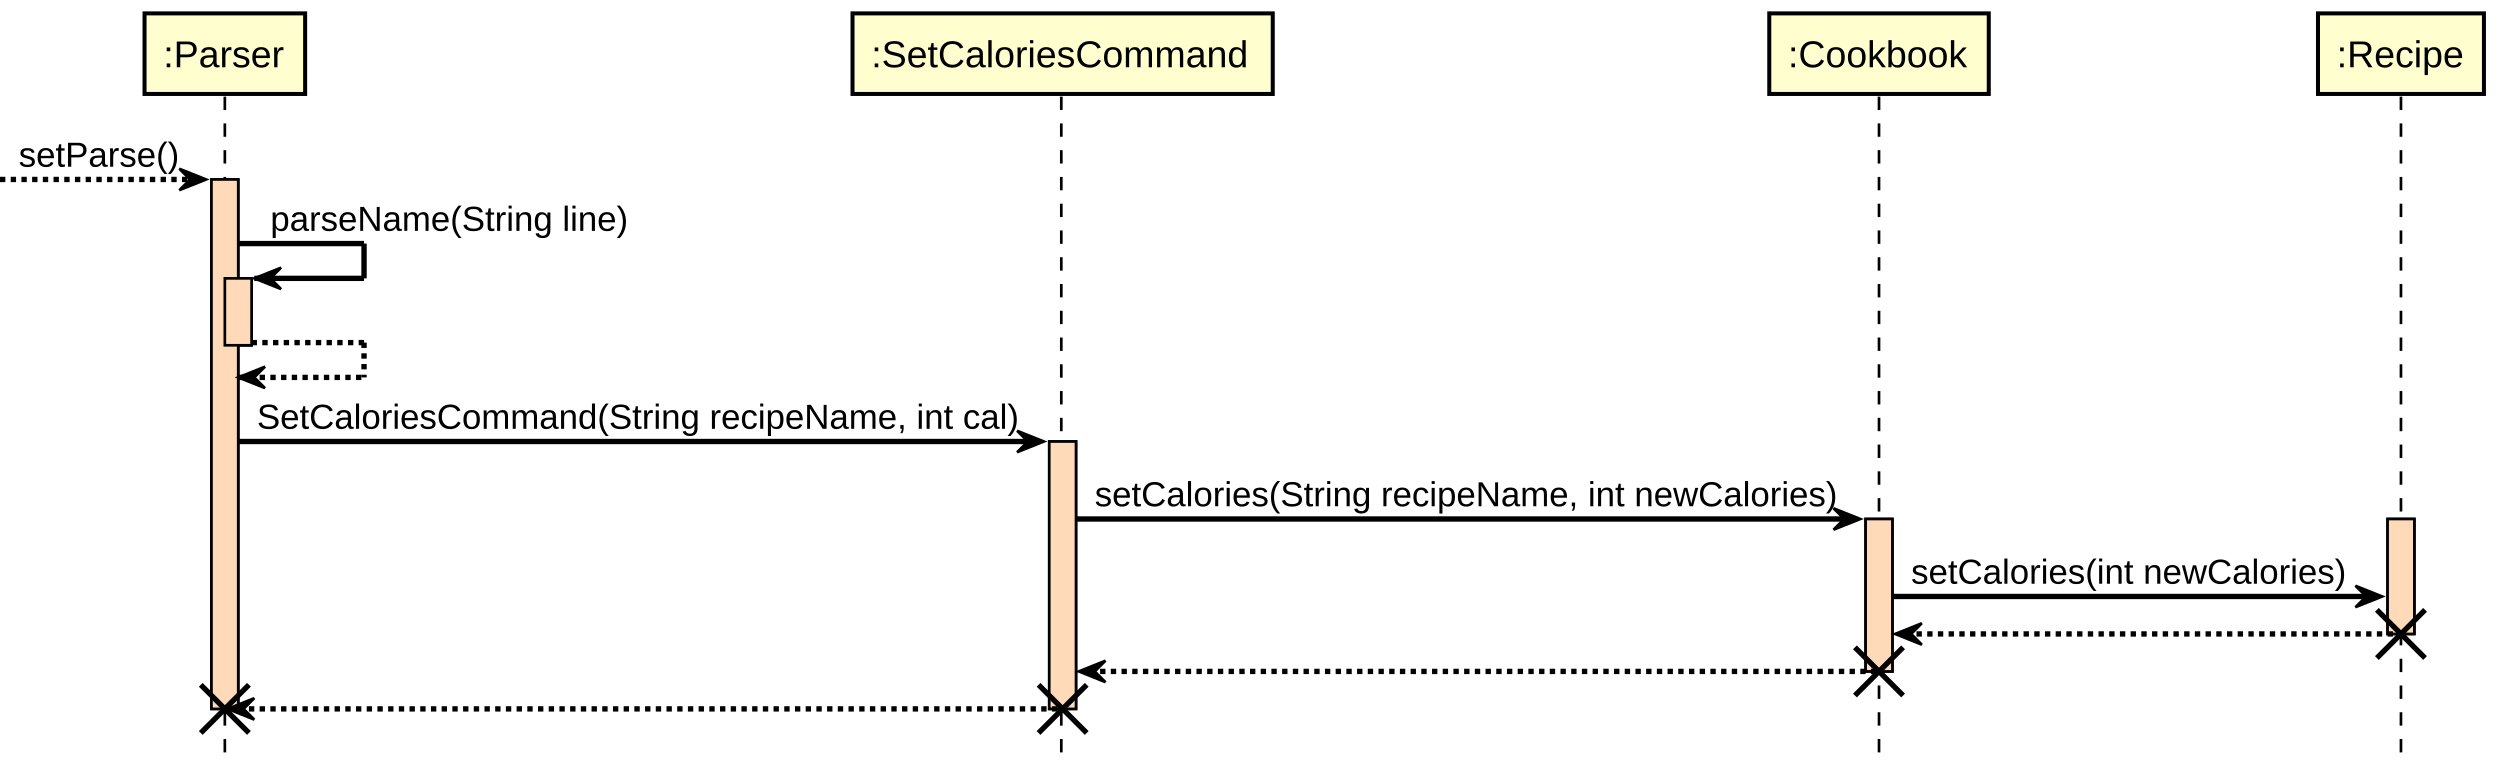
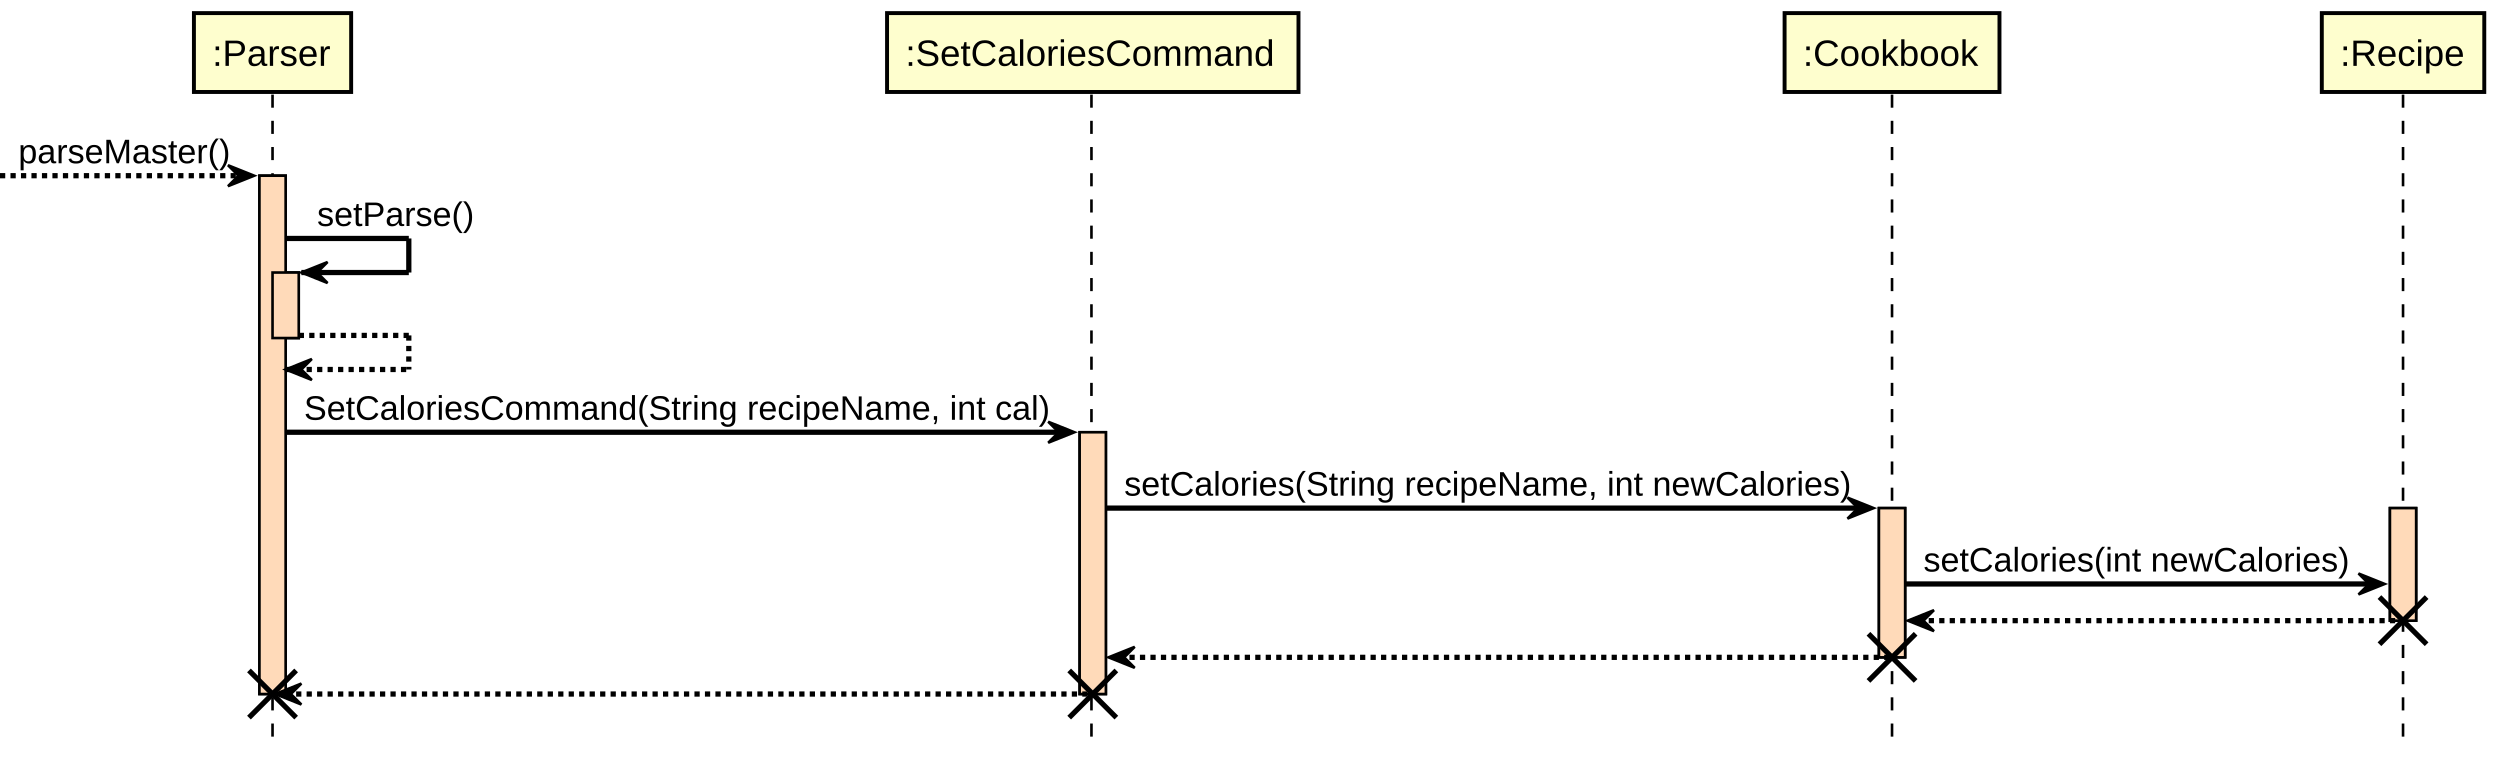
- <svg xmlns="http://www.w3.org/2000/svg" contentScriptType="application/ecmascript" contentStyleType="text/css" height="289px" preserveAspectRatio="none" style="width:934px;height:289px;background:#FFFFFF;" version="1.1" viewBox="0 0 934 289" width="934px" zoomAndPan="magnify">
+ <svg xmlns="http://www.w3.org/2000/svg" contentScriptType="application/ecmascript" contentStyleType="text/css" height="289px" preserveAspectRatio="none" style="width:954px;height:289px;background:#FFFFFF;" version="1.1" viewBox="0 0 954 289" width="954px" zoomAndPan="magnify">
  <defs />
  <g>
-     <rect fill="#FFDAB9" height="197.795" style="stroke:#000000;stroke-width:1.0;" width="10" x="79" y="67.047" />
-     <rect fill="#FFDAB9" height="25" style="stroke:#000000;stroke-width:1.0;" width="10" x="84" y="103.996" />
-     <rect fill="#FFDAB9" height="99.897" style="stroke:#000000;stroke-width:1.0;" width="10" x="392" y="164.945" />
-     <rect fill="#FFDAB9" height="56.949" style="stroke:#000000;stroke-width:1.0;" width="10" x="697" y="193.894" />
-     <rect fill="#FFDAB9" height="42.949" style="stroke:#000000;stroke-width:1.0;" width="10" x="892" y="193.894" />
-     <line style="stroke:#000000;stroke-width:1.0;stroke-dasharray:5.0,5.0;" x1="84" x2="84" y1="36.099" y2="282.842" />
-     <line style="stroke:#000000;stroke-width:1.0;stroke-dasharray:5.0,5.0;" x1="396.5" x2="396.5" y1="36.099" y2="282.842" />
-     <line style="stroke:#000000;stroke-width:1.0;stroke-dasharray:5.0,5.0;" x1="702" x2="702" y1="36.099" y2="282.842" />
-     <line style="stroke:#000000;stroke-width:1.0;stroke-dasharray:5.0,5.0;" x1="897" x2="897" y1="36.099" y2="282.842" />
-     <rect fill="#FEFECE" height="30.099" style="stroke:#000000;stroke-width:1.5;" width="60" x="54" y="5" />
-     <text fill="#000000" font-family="Arial" font-size="14" lengthAdjust="spacing" textLength="46" x="61" y="25.132">:Parser</text>
-     <rect fill="#FEFECE" height="30.099" style="stroke:#000000;stroke-width:1.5;" width="157" x="318.5" y="5" />
-     <text fill="#000000" font-family="Arial" font-size="14" lengthAdjust="spacing" textLength="143" x="325.5" y="25.132">:SetCaloriesCommand</text>
-     <rect fill="#FEFECE" height="30.099" style="stroke:#000000;stroke-width:1.5;" width="82" x="661" y="5" />
-     <text fill="#000000" font-family="Arial" font-size="14" lengthAdjust="spacing" textLength="68" x="668" y="25.132">:Cookbook</text>
-     <rect fill="#FEFECE" height="30.099" style="stroke:#000000;stroke-width:1.5;" width="62" x="866" y="5" />
-     <text fill="#000000" font-family="Arial" font-size="14" lengthAdjust="spacing" textLength="48" x="873" y="25.132">:Recipe</text>
-     <rect fill="#FFDAB9" height="197.795" style="stroke:#000000;stroke-width:1.0;" width="10" x="79" y="67.047" />
-     <rect fill="#FFDAB9" height="25" style="stroke:#000000;stroke-width:1.0;" width="10" x="84" y="103.996" />
-     <rect fill="#FFDAB9" height="99.897" style="stroke:#000000;stroke-width:1.0;" width="10" x="392" y="164.945" />
-     <rect fill="#FFDAB9" height="56.949" style="stroke:#000000;stroke-width:1.0;" width="10" x="697" y="193.894" />
-     <rect fill="#FFDAB9" height="42.949" style="stroke:#000000;stroke-width:1.0;" width="10" x="892" y="193.894" />
-     <polygon fill="#000000" points="67,63.047,77,67.047,67,71.047,71,67.047" style="stroke:#000000;stroke-width:1.0;" />
-     <line style="stroke:#000000;stroke-width:2.0;stroke-dasharray:2.0,2.0;" x1="0" x2="73" y1="67.047" y2="67.047" />
-     <text fill="#000000" font-family="Arial" font-size="13" lengthAdjust="spacing" textLength="60" x="7" y="62.292">setParse()</text>
-     <line style="stroke:#000000;stroke-width:2.0;" x1="89" x2="136" y1="90.996" y2="90.996" />
-     <line style="stroke:#000000;stroke-width:2.0;" x1="136" x2="136" y1="90.996" y2="103.996" />
-     <line style="stroke:#000000;stroke-width:2.0;" x1="95" x2="136" y1="103.996" y2="103.996" />
-     <polygon fill="#000000" points="105,99.996,95,103.996,105,107.996,101,103.996" style="stroke:#000000;stroke-width:1.0;" />
-     <text fill="#000000" font-family="Arial" font-size="13" lengthAdjust="spacing" textLength="132" x="101" y="86.241">parseName(String line)</text>
-     <line style="stroke:#000000;stroke-width:2.0;stroke-dasharray:2.0,2.0;" x1="94" x2="136" y1="127.996" y2="127.996" />
-     <line style="stroke:#000000;stroke-width:2.0;stroke-dasharray:2.0,2.0;" x1="136" x2="136" y1="127.996" y2="140.996" />
-     <line style="stroke:#000000;stroke-width:2.0;stroke-dasharray:2.0,2.0;" x1="89" x2="136" y1="140.996" y2="140.996" />
-     <polygon fill="#000000" points="99,136.996,89,140.996,99,144.996,95,140.996" style="stroke:#000000;stroke-width:1.0;" />
-     <polygon fill="#000000" points="380,160.945,390,164.945,380,168.945,384,164.945" style="stroke:#000000;stroke-width:1.0;" />
-     <line style="stroke:#000000;stroke-width:2.0;" x1="89" x2="386" y1="164.945" y2="164.945" />
-     <text fill="#000000" font-family="Arial" font-size="13" lengthAdjust="spacing" textLength="284" x="96" y="160.19">SetCaloriesCommand(String recipeName, int cal)</text>
-     <polygon fill="#000000" points="685,189.894,695,193.894,685,197.894,689,193.894" style="stroke:#000000;stroke-width:1.0;" />
-     <line style="stroke:#000000;stroke-width:2.0;" x1="402" x2="691" y1="193.894" y2="193.894" />
-     <text fill="#000000" font-family="Arial" font-size="13" lengthAdjust="spacing" textLength="276" x="409" y="189.139">setCalories(String recipeName, int newCalories)</text>
-     <polygon fill="#000000" points="880,218.842,890,222.842,880,226.842,884,222.842" style="stroke:#000000;stroke-width:1.0;" />
-     <line style="stroke:#000000;stroke-width:2.0;" x1="707" x2="886" y1="222.842" y2="222.842" />
-     <text fill="#000000" font-family="Arial" font-size="13" lengthAdjust="spacing" textLength="161" x="714" y="218.087">setCalories(int newCalories)</text>
-     <polygon fill="#000000" points="718,232.842,708,236.842,718,240.842,714,236.842" style="stroke:#000000;stroke-width:1.0;" />
-     <line style="stroke:#000000;stroke-width:2.0;stroke-dasharray:2.0,2.0;" x1="712" x2="896" y1="236.842" y2="236.842" />
-     <line style="stroke:#000000;stroke-width:2.0;" x1="888" x2="906" y1="227.842" y2="245.842" />
-     <line style="stroke:#000000;stroke-width:2.0;" x1="888" x2="906" y1="245.842" y2="227.842" />
-     <polygon fill="#000000" points="413,246.842,403,250.842,413,254.842,409,250.842" style="stroke:#000000;stroke-width:1.0;" />
-     <line style="stroke:#000000;stroke-width:2.0;stroke-dasharray:2.0,2.0;" x1="407" x2="701" y1="250.842" y2="250.842" />
-     <line style="stroke:#000000;stroke-width:2.0;" x1="693" x2="711" y1="241.842" y2="259.842" />
-     <line style="stroke:#000000;stroke-width:2.0;" x1="693" x2="711" y1="259.842" y2="241.842" />
-     <polygon fill="#000000" points="95,260.842,85,264.842,95,268.842,91,264.842" style="stroke:#000000;stroke-width:1.0;" />
-     <line style="stroke:#000000;stroke-width:2.0;stroke-dasharray:2.0,2.0;" x1="89" x2="396" y1="264.842" y2="264.842" />
-     <line style="stroke:#000000;stroke-width:2.0;" x1="388" x2="406" y1="255.842" y2="273.842" />
-     <line style="stroke:#000000;stroke-width:2.0;" x1="388" x2="406" y1="273.842" y2="255.842" />
-     <line style="stroke:#000000;stroke-width:2.0;" x1="75" x2="93" y1="255.842" y2="273.842" />
-     <line style="stroke:#000000;stroke-width:2.0;" x1="75" x2="93" y1="273.842" y2="255.842" />
+     <rect fill="#FFDAB9" height="197.795" style="stroke:#000000;stroke-width:1.0;" width="10" x="99" y="67.047" />
+     <rect fill="#FFDAB9" height="25" style="stroke:#000000;stroke-width:1.0;" width="10" x="104" y="103.996" />
+     <rect fill="#FFDAB9" height="99.897" style="stroke:#000000;stroke-width:1.0;" width="10" x="412" y="164.945" />
+     <rect fill="#FFDAB9" height="56.949" style="stroke:#000000;stroke-width:1.0;" width="10" x="717" y="193.894" />
+     <rect fill="#FFDAB9" height="42.949" style="stroke:#000000;stroke-width:1.0;" width="10" x="912" y="193.894" />
+     <line style="stroke:#000000;stroke-width:1.0;stroke-dasharray:5.0,5.0;" x1="104" x2="104" y1="36.099" y2="282.842" />
+     <line style="stroke:#000000;stroke-width:1.0;stroke-dasharray:5.0,5.0;" x1="416.5" x2="416.5" y1="36.099" y2="282.842" />
+     <line style="stroke:#000000;stroke-width:1.0;stroke-dasharray:5.0,5.0;" x1="722" x2="722" y1="36.099" y2="282.842" />
+     <line style="stroke:#000000;stroke-width:1.0;stroke-dasharray:5.0,5.0;" x1="917" x2="917" y1="36.099" y2="282.842" />
+     <rect fill="#FEFECE" height="30.099" style="stroke:#000000;stroke-width:1.5;" width="60" x="74" y="5" />
+     <text fill="#000000" font-family="Arial" font-size="14" lengthAdjust="spacing" textLength="46" x="81" y="25.132">:Parser</text>
+     <rect fill="#FEFECE" height="30.099" style="stroke:#000000;stroke-width:1.5;" width="157" x="338.5" y="5" />
+     <text fill="#000000" font-family="Arial" font-size="14" lengthAdjust="spacing" textLength="143" x="345.5" y="25.132">:SetCaloriesCommand</text>
+     <rect fill="#FEFECE" height="30.099" style="stroke:#000000;stroke-width:1.5;" width="82" x="681" y="5" />
+     <text fill="#000000" font-family="Arial" font-size="14" lengthAdjust="spacing" textLength="68" x="688" y="25.132">:Cookbook</text>
+     <rect fill="#FEFECE" height="30.099" style="stroke:#000000;stroke-width:1.5;" width="62" x="886" y="5" />
+     <text fill="#000000" font-family="Arial" font-size="14" lengthAdjust="spacing" textLength="48" x="893" y="25.132">:Recipe</text>
+     <rect fill="#FFDAB9" height="197.795" style="stroke:#000000;stroke-width:1.0;" width="10" x="99" y="67.047" />
+     <rect fill="#FFDAB9" height="25" style="stroke:#000000;stroke-width:1.0;" width="10" x="104" y="103.996" />
+     <rect fill="#FFDAB9" height="99.897" style="stroke:#000000;stroke-width:1.0;" width="10" x="412" y="164.945" />
+     <rect fill="#FFDAB9" height="56.949" style="stroke:#000000;stroke-width:1.0;" width="10" x="717" y="193.894" />
+     <rect fill="#FFDAB9" height="42.949" style="stroke:#000000;stroke-width:1.0;" width="10" x="912" y="193.894" />
+     <polygon fill="#000000" points="87,63.047,97,67.047,87,71.047,91,67.047" style="stroke:#000000;stroke-width:1.0;" />
+     <line style="stroke:#000000;stroke-width:2.0;stroke-dasharray:2.0,2.0;" x1="0" x2="93" y1="67.047" y2="67.047" />
+     <text fill="#000000" font-family="Arial" font-size="13" lengthAdjust="spacing" textLength="80" x="7" y="62.292">parseMaster()</text>
+     <line style="stroke:#000000;stroke-width:2.0;" x1="109" x2="156" y1="90.996" y2="90.996" />
+     <line style="stroke:#000000;stroke-width:2.0;" x1="156" x2="156" y1="90.996" y2="103.996" />
+     <line style="stroke:#000000;stroke-width:2.0;" x1="115" x2="156" y1="103.996" y2="103.996" />
+     <polygon fill="#000000" points="125,99.996,115,103.996,125,107.996,121,103.996" style="stroke:#000000;stroke-width:1.0;" />
+     <text fill="#000000" font-family="Arial" font-size="13" lengthAdjust="spacing" textLength="60" x="121" y="86.241">setParse()</text>
+     <line style="stroke:#000000;stroke-width:2.0;stroke-dasharray:2.0,2.0;" x1="114" x2="156" y1="127.996" y2="127.996" />
+     <line style="stroke:#000000;stroke-width:2.0;stroke-dasharray:2.0,2.0;" x1="156" x2="156" y1="127.996" y2="140.996" />
+     <line style="stroke:#000000;stroke-width:2.0;stroke-dasharray:2.0,2.0;" x1="109" x2="156" y1="140.996" y2="140.996" />
+     <polygon fill="#000000" points="119,136.996,109,140.996,119,144.996,115,140.996" style="stroke:#000000;stroke-width:1.0;" />
+     <polygon fill="#000000" points="400,160.945,410,164.945,400,168.945,404,164.945" style="stroke:#000000;stroke-width:1.0;" />
+     <line style="stroke:#000000;stroke-width:2.0;" x1="109" x2="406" y1="164.945" y2="164.945" />
+     <text fill="#000000" font-family="Arial" font-size="13" lengthAdjust="spacing" textLength="284" x="116" y="160.19">SetCaloriesCommand(String recipeName, int cal)</text>
+     <polygon fill="#000000" points="705,189.894,715,193.894,705,197.894,709,193.894" style="stroke:#000000;stroke-width:1.0;" />
+     <line style="stroke:#000000;stroke-width:2.0;" x1="422" x2="711" y1="193.894" y2="193.894" />
+     <text fill="#000000" font-family="Arial" font-size="13" lengthAdjust="spacing" textLength="276" x="429" y="189.139">setCalories(String recipeName, int newCalories)</text>
+     <polygon fill="#000000" points="900,218.842,910,222.842,900,226.842,904,222.842" style="stroke:#000000;stroke-width:1.0;" />
+     <line style="stroke:#000000;stroke-width:2.0;" x1="727" x2="906" y1="222.842" y2="222.842" />
+     <text fill="#000000" font-family="Arial" font-size="13" lengthAdjust="spacing" textLength="161" x="734" y="218.087">setCalories(int newCalories)</text>
+     <polygon fill="#000000" points="738,232.842,728,236.842,738,240.842,734,236.842" style="stroke:#000000;stroke-width:1.0;" />
+     <line style="stroke:#000000;stroke-width:2.0;stroke-dasharray:2.0,2.0;" x1="732" x2="916" y1="236.842" y2="236.842" />
+     <line style="stroke:#000000;stroke-width:2.0;" x1="908" x2="926" y1="227.842" y2="245.842" />
+     <line style="stroke:#000000;stroke-width:2.0;" x1="908" x2="926" y1="245.842" y2="227.842" />
+     <polygon fill="#000000" points="433,246.842,423,250.842,433,254.842,429,250.842" style="stroke:#000000;stroke-width:1.0;" />
+     <line style="stroke:#000000;stroke-width:2.0;stroke-dasharray:2.0,2.0;" x1="427" x2="721" y1="250.842" y2="250.842" />
+     <line style="stroke:#000000;stroke-width:2.0;" x1="713" x2="731" y1="241.842" y2="259.842" />
+     <line style="stroke:#000000;stroke-width:2.0;" x1="713" x2="731" y1="259.842" y2="241.842" />
+     <polygon fill="#000000" points="115,260.842,105,264.842,115,268.842,111,264.842" style="stroke:#000000;stroke-width:1.0;" />
+     <line style="stroke:#000000;stroke-width:2.0;stroke-dasharray:2.0,2.0;" x1="109" x2="416" y1="264.842" y2="264.842" />
+     <line style="stroke:#000000;stroke-width:2.0;" x1="408" x2="426" y1="255.842" y2="273.842" />
+     <line style="stroke:#000000;stroke-width:2.0;" x1="408" x2="426" y1="273.842" y2="255.842" />
+     <line style="stroke:#000000;stroke-width:2.0;" x1="95" x2="113" y1="255.842" y2="273.842" />
+     <line style="stroke:#000000;stroke-width:2.0;" x1="95" x2="113" y1="273.842" y2="255.842" />
  </g>
</svg>
